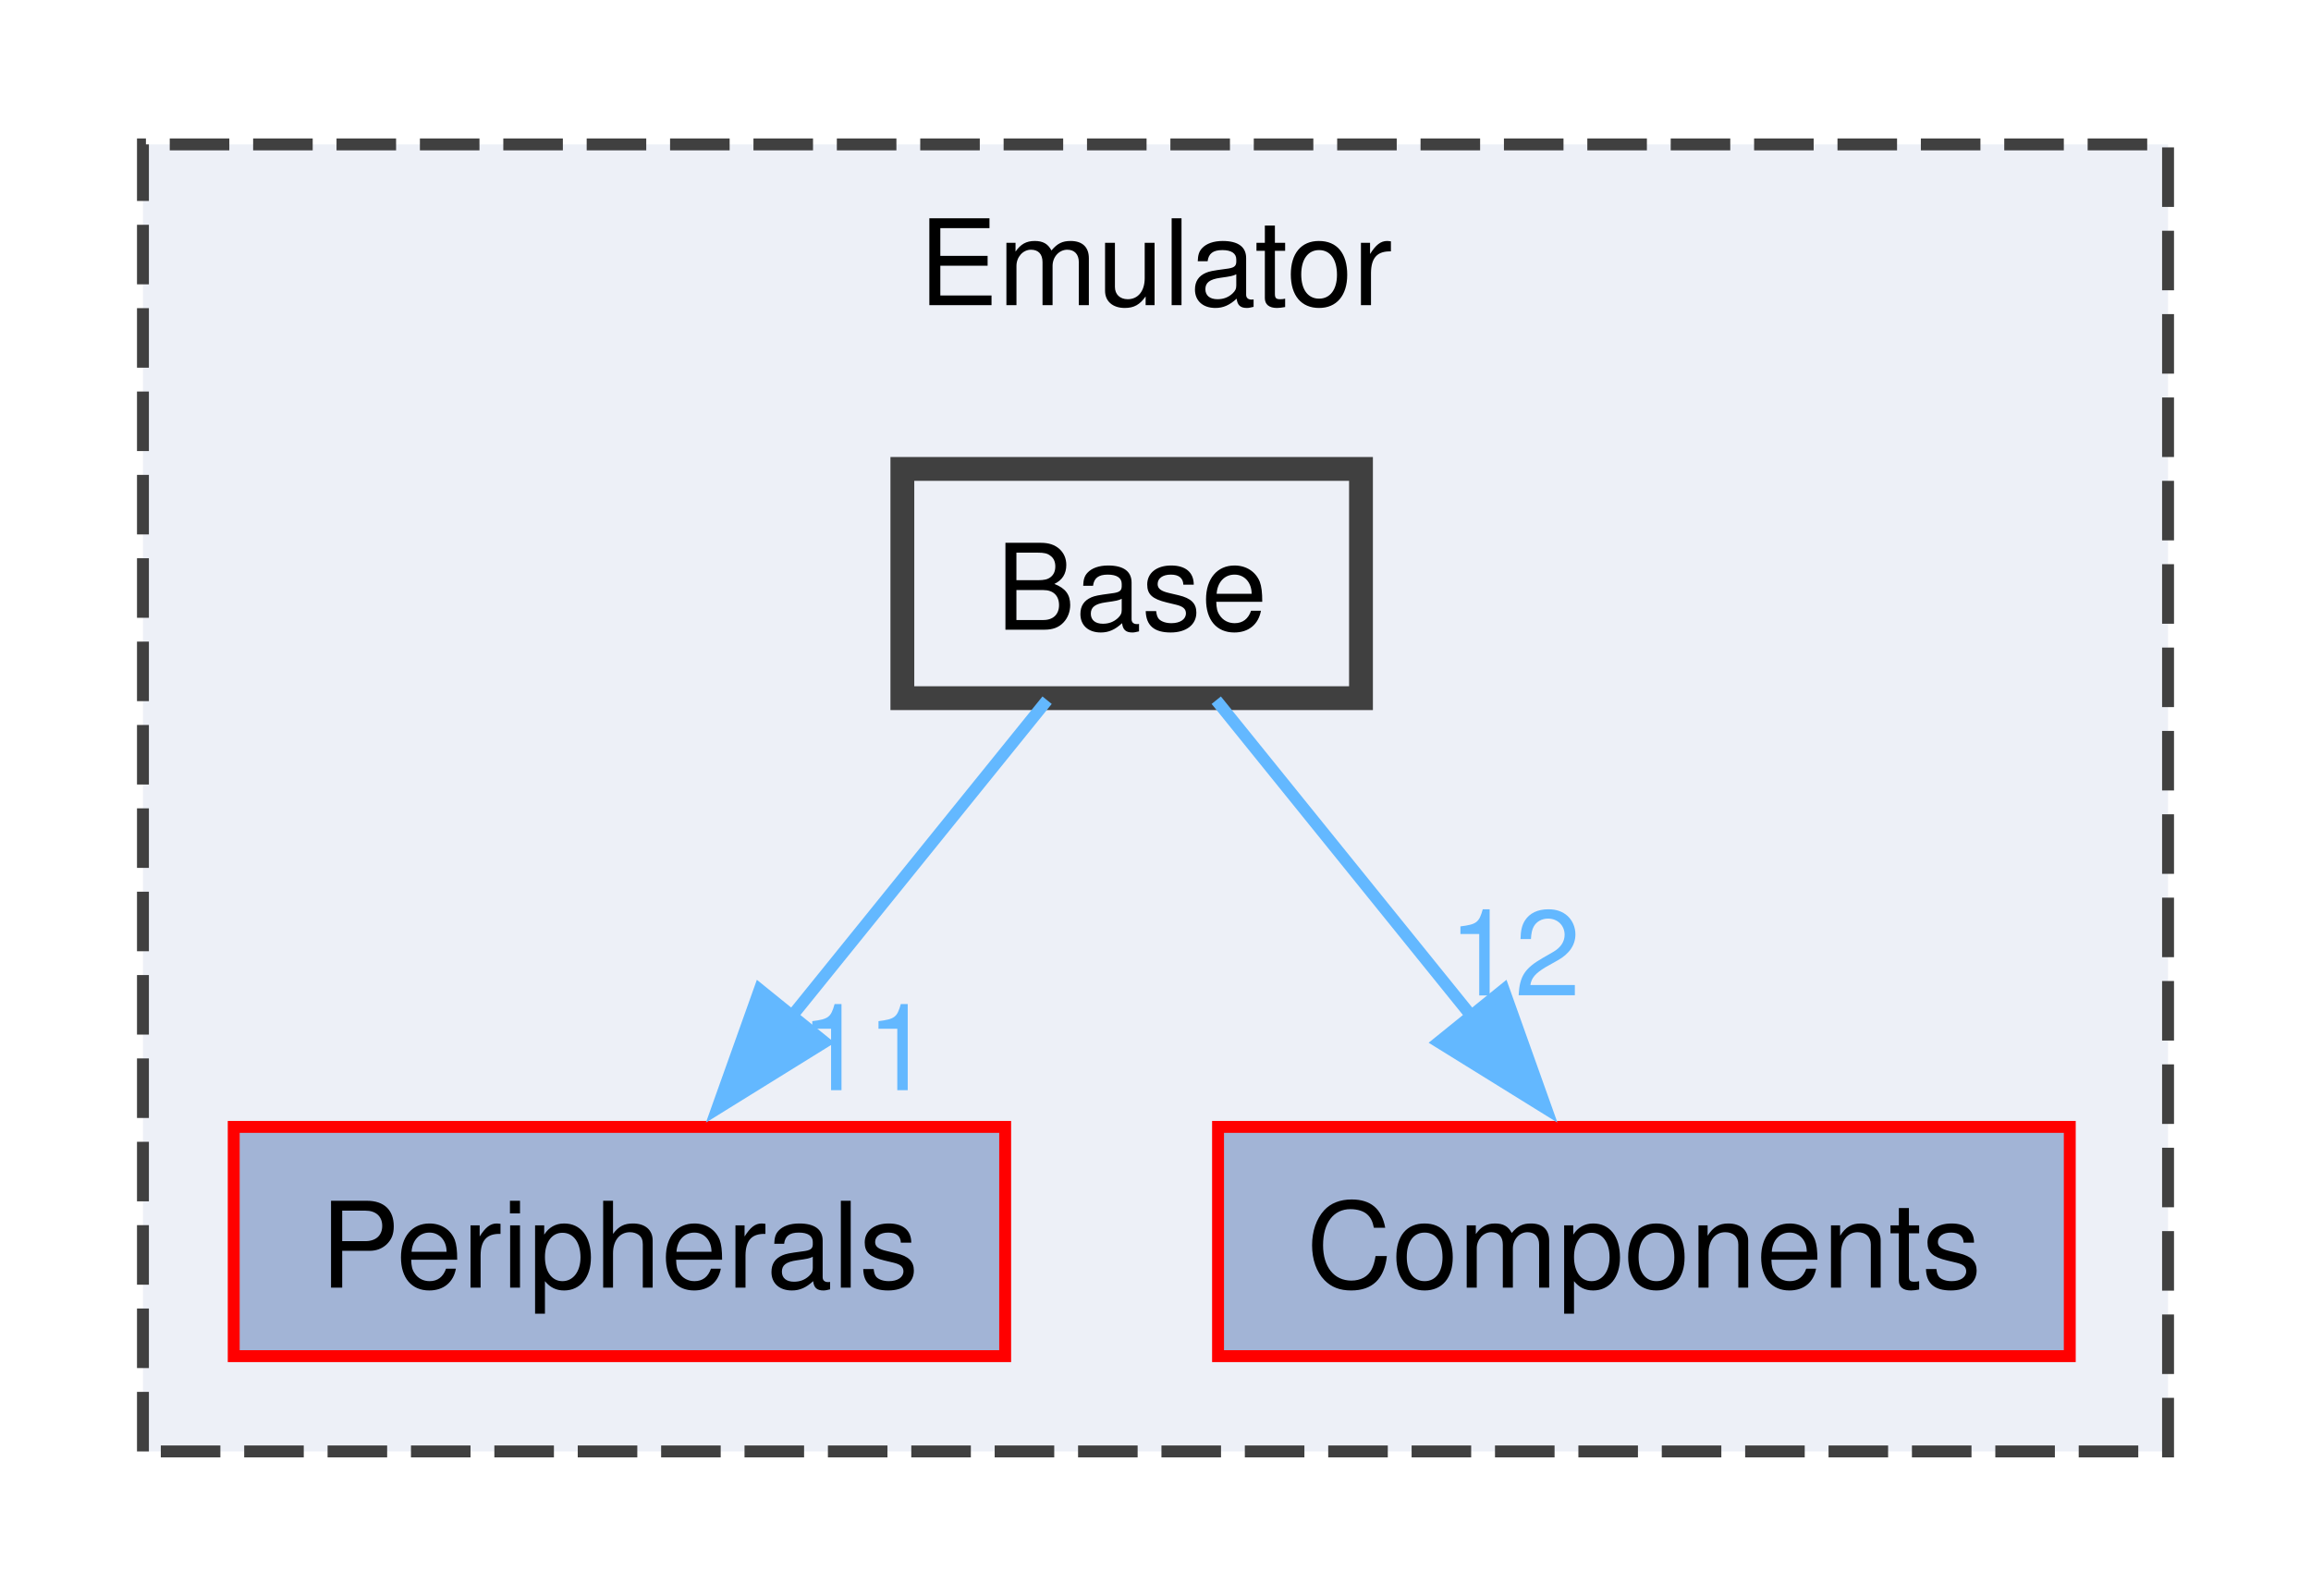
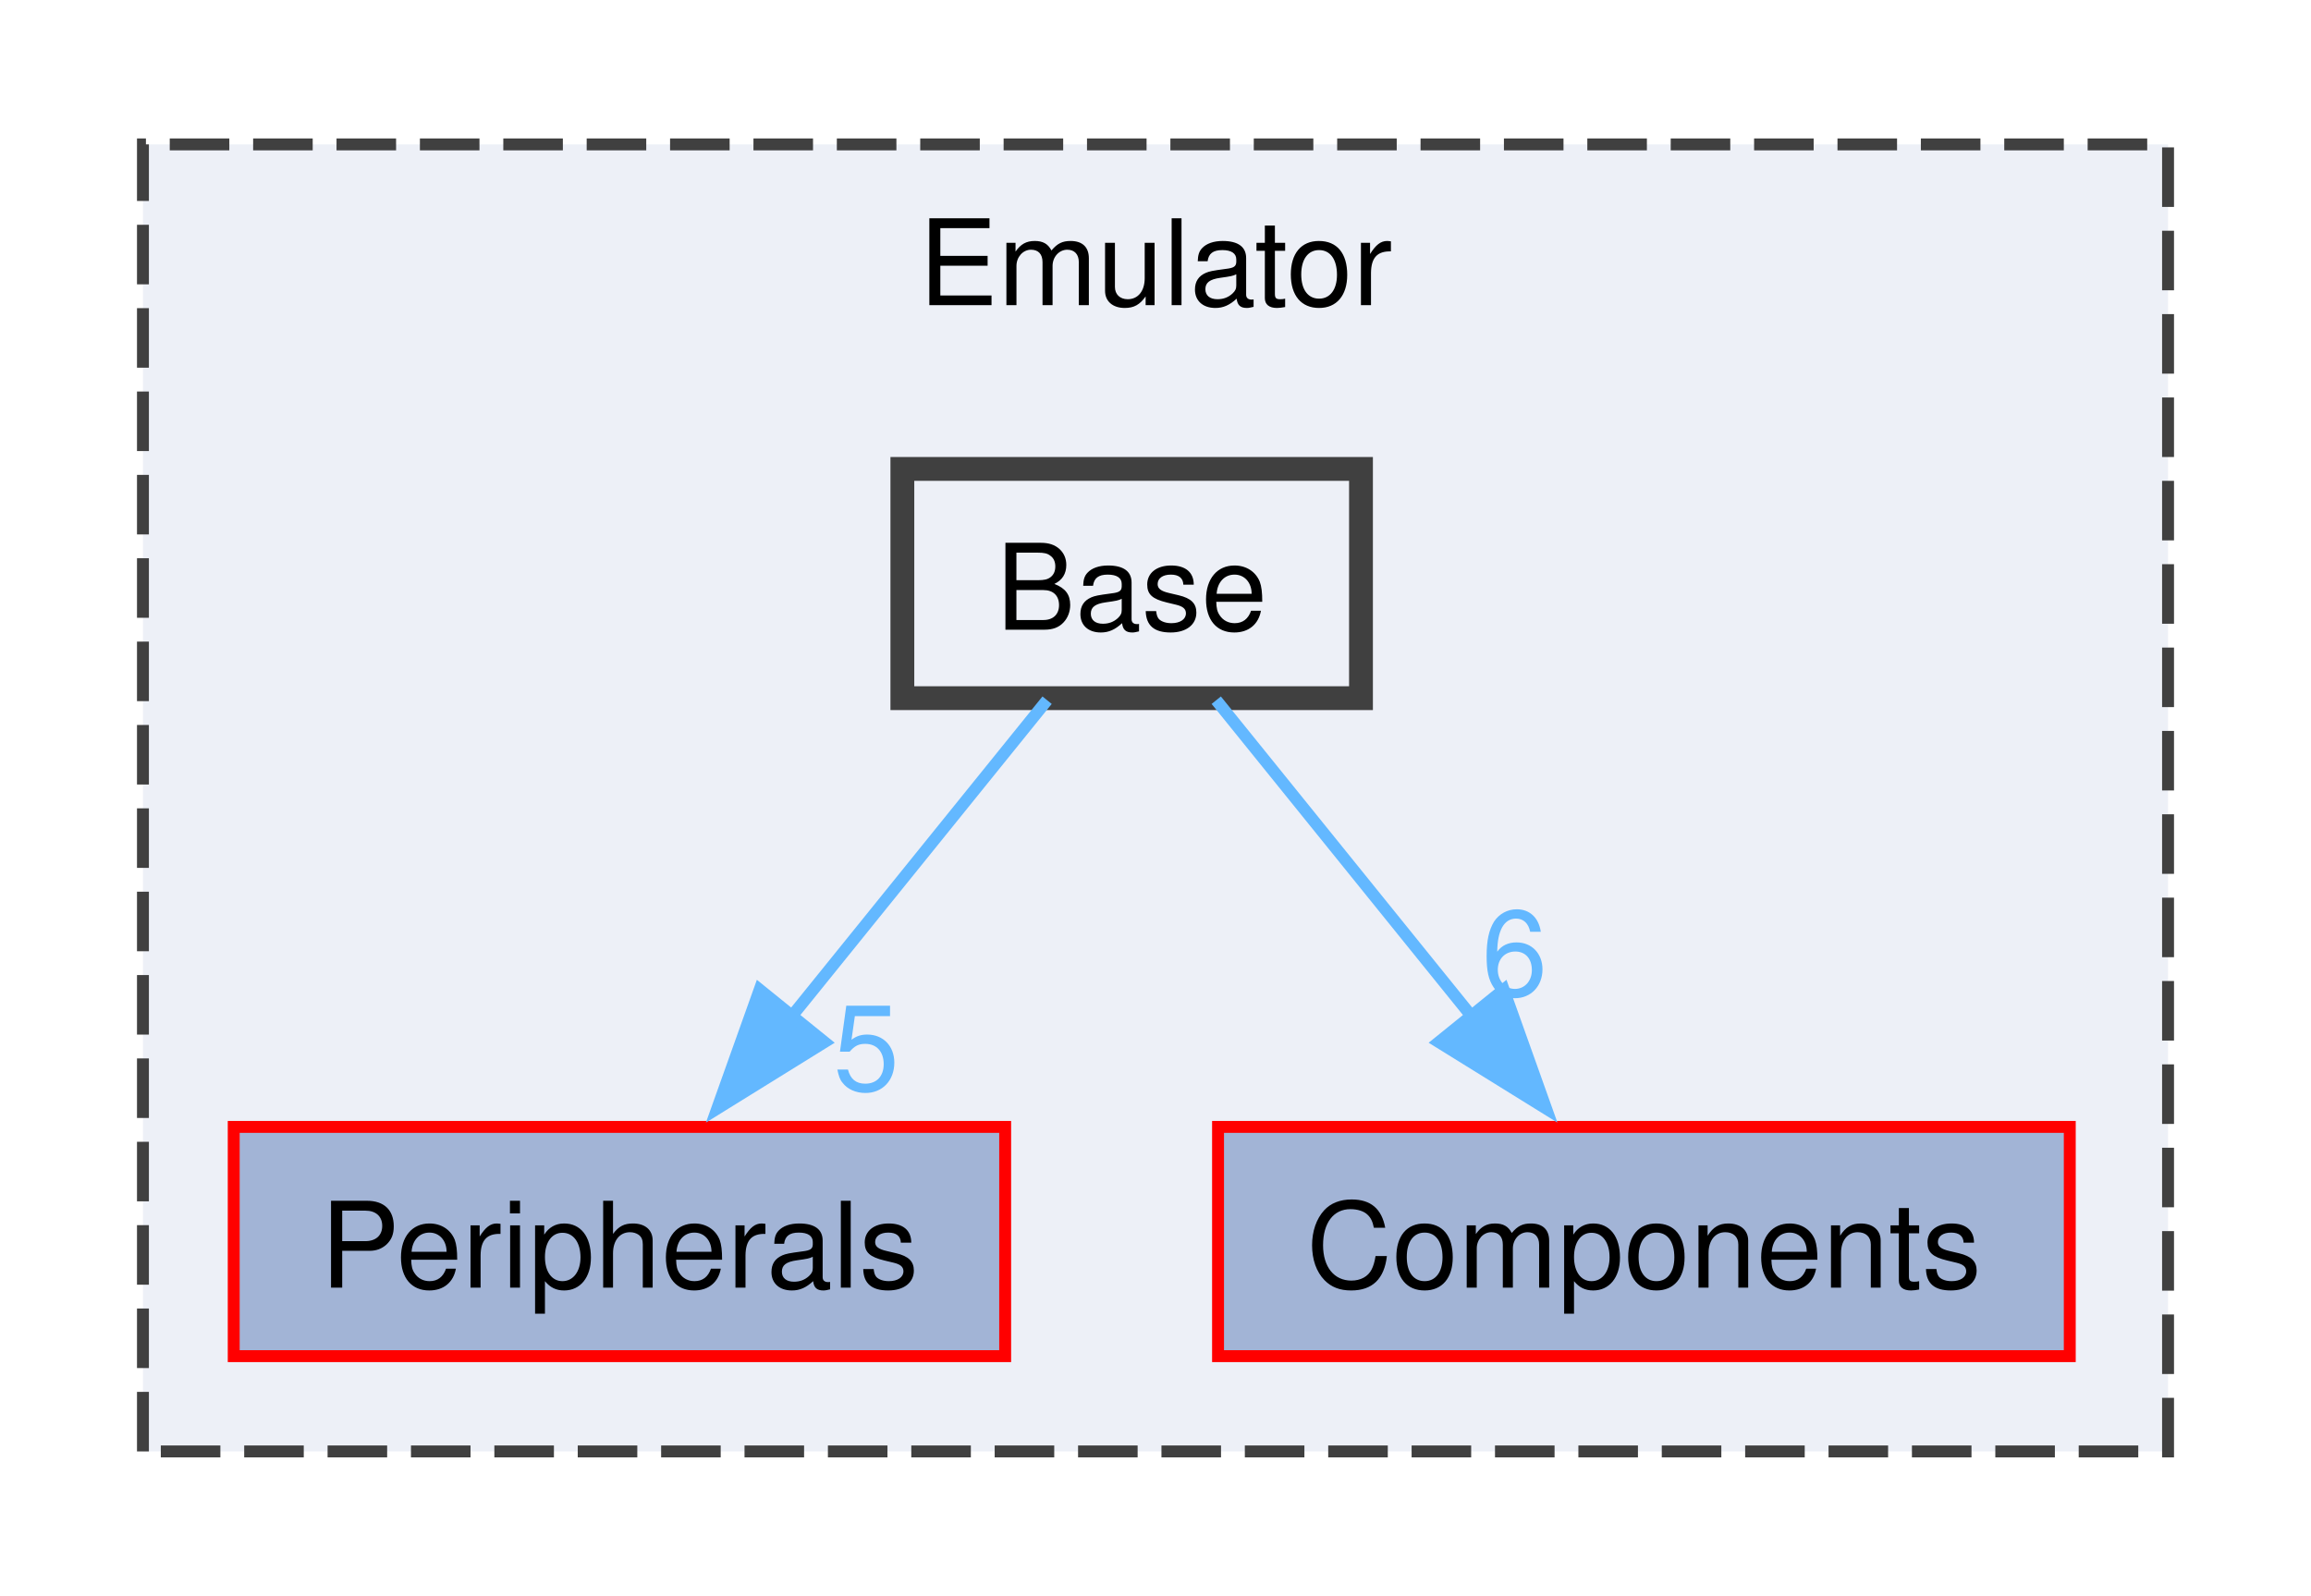
<svg xmlns="http://www.w3.org/2000/svg" xmlns:xlink="http://www.w3.org/1999/xlink" width="194pt" height="134pt" viewBox="0.00 0.00 194.00 133.75">
  <g id="graph0" class="graph" transform="scale(1 1) rotate(0) translate(4 129.75)">
    <g id="clust1" class="cluster">
      <g id="a_clust1">
        <a xlink:href="dir_3eca51afc31ab9312b29b4249736bc7a.html" target="_top" xlink:title="Emulator">
          <polygon fill="#edf0f7" stroke="#404040" stroke-dasharray="5,2" points="8,-8 8,-117.75 178,-117.75 178,-8 8,-8" />
          <text text-anchor="middle" x="93" y="-104.25" font-family="Helvetica,sans-Serif" font-size="10.00">Emulator</text>
        </a>
      </g>
    </g>
    <g id="node1" class="node">
      <g id="a_node1">
        <a xlink:href="dir_caa8e5cf067d1e3bd80d413bc762db78.html" target="_top" xlink:title="Peripherals">
          <polygon fill="#a2b4d6" stroke="red" points="80.38,-35.25 15.62,-35.25 15.62,-16 80.38,-16 80.38,-35.25" />
          <text text-anchor="middle" x="48" y="-21.75" font-family="Helvetica,sans-Serif" font-size="10.00">Peripherals</text>
        </a>
      </g>
    </g>
    <g id="node2" class="node">
      <g id="a_node2">
        <a xlink:href="dir_f1dd3ab951341472f6f0525fe7f46f05.html" target="_top" xlink:title="Components">
          <polygon fill="#a2b4d6" stroke="red" points="169.75,-35.25 98.25,-35.25 98.25,-16 169.75,-16 169.75,-35.25" />
          <text text-anchor="middle" x="134" y="-21.75" font-family="Helvetica,sans-Serif" font-size="10.00">Components</text>
        </a>
      </g>
    </g>
    <g id="node3" class="node">
      <g id="a_node3">
        <a xlink:href="dir_9110424d8d329f8b6a25ed0145171490.html" target="_top" xlink:title="Base">
          <polygon fill="#edf0f7" stroke="#404040" stroke-width="2" points="110.25,-90.5 71.75,-90.5 71.75,-71.25 110.25,-71.25 110.25,-90.5" />
          <text text-anchor="middle" x="91" y="-77" font-family="Helvetica,sans-Serif" font-size="10.00">Base</text>
        </a>
      </g>
    </g>
    <g id="edge1" class="edge">
      <g id="a_edge1">
        <a xlink:href="dir_000000_000021.html" target="_top">
          <path fill="none" stroke="#63b8ff" d="M83.9,-71.08C78.08,-63.88 69.67,-53.46 62.44,-44.51" />
          <polygon fill="#63b8ff" stroke="#63b8ff" points="65.21,-42.37 56.21,-36.79 59.77,-46.77 65.21,-42.37" />
        </a>
      </g>
      <g id="a_edge1-headlabel">
-         <a xlink:href="dir_000000_000021.html" target="_top" xlink:title="11">
-           <text text-anchor="middle" x="68.73" y="-38.33" font-family="Helvetica,sans-Serif" font-size="10.00" fill="#63b8ff">11</text>
+         <a xlink:href="dir_000000_000021.html" target="_top" xlink:title="5">
+           <text text-anchor="middle" x="68.73" y="-38.33" font-family="Helvetica,sans-Serif" font-size="10.00" fill="#63b8ff">5</text>
        </a>
      </g>
    </g>
    <g id="edge2" class="edge">
      <g id="a_edge2">
        <a xlink:href="dir_000000_000003.html" target="_top">
          <path fill="none" stroke="#63b8ff" d="M98.1,-71.08C103.92,-63.88 112.33,-53.46 119.56,-44.51" />
          <polygon fill="#63b8ff" stroke="#63b8ff" points="122.23,-46.77 125.79,-36.79 116.79,-42.37 122.23,-46.77" />
        </a>
      </g>
      <g id="a_edge2-headlabel">
-         <a xlink:href="dir_000000_000003.html" target="_top" xlink:title="12">
-           <text text-anchor="middle" x="123.14" y="-46.29" font-family="Helvetica,sans-Serif" font-size="10.00" fill="#63b8ff">12</text>
+         <a xlink:href="dir_000000_000003.html" target="_top" xlink:title="6">
+           <text text-anchor="middle" x="123.14" y="-46.29" font-family="Helvetica,sans-Serif" font-size="10.00" fill="#63b8ff">6</text>
        </a>
      </g>
    </g>
  </g>
</svg>
